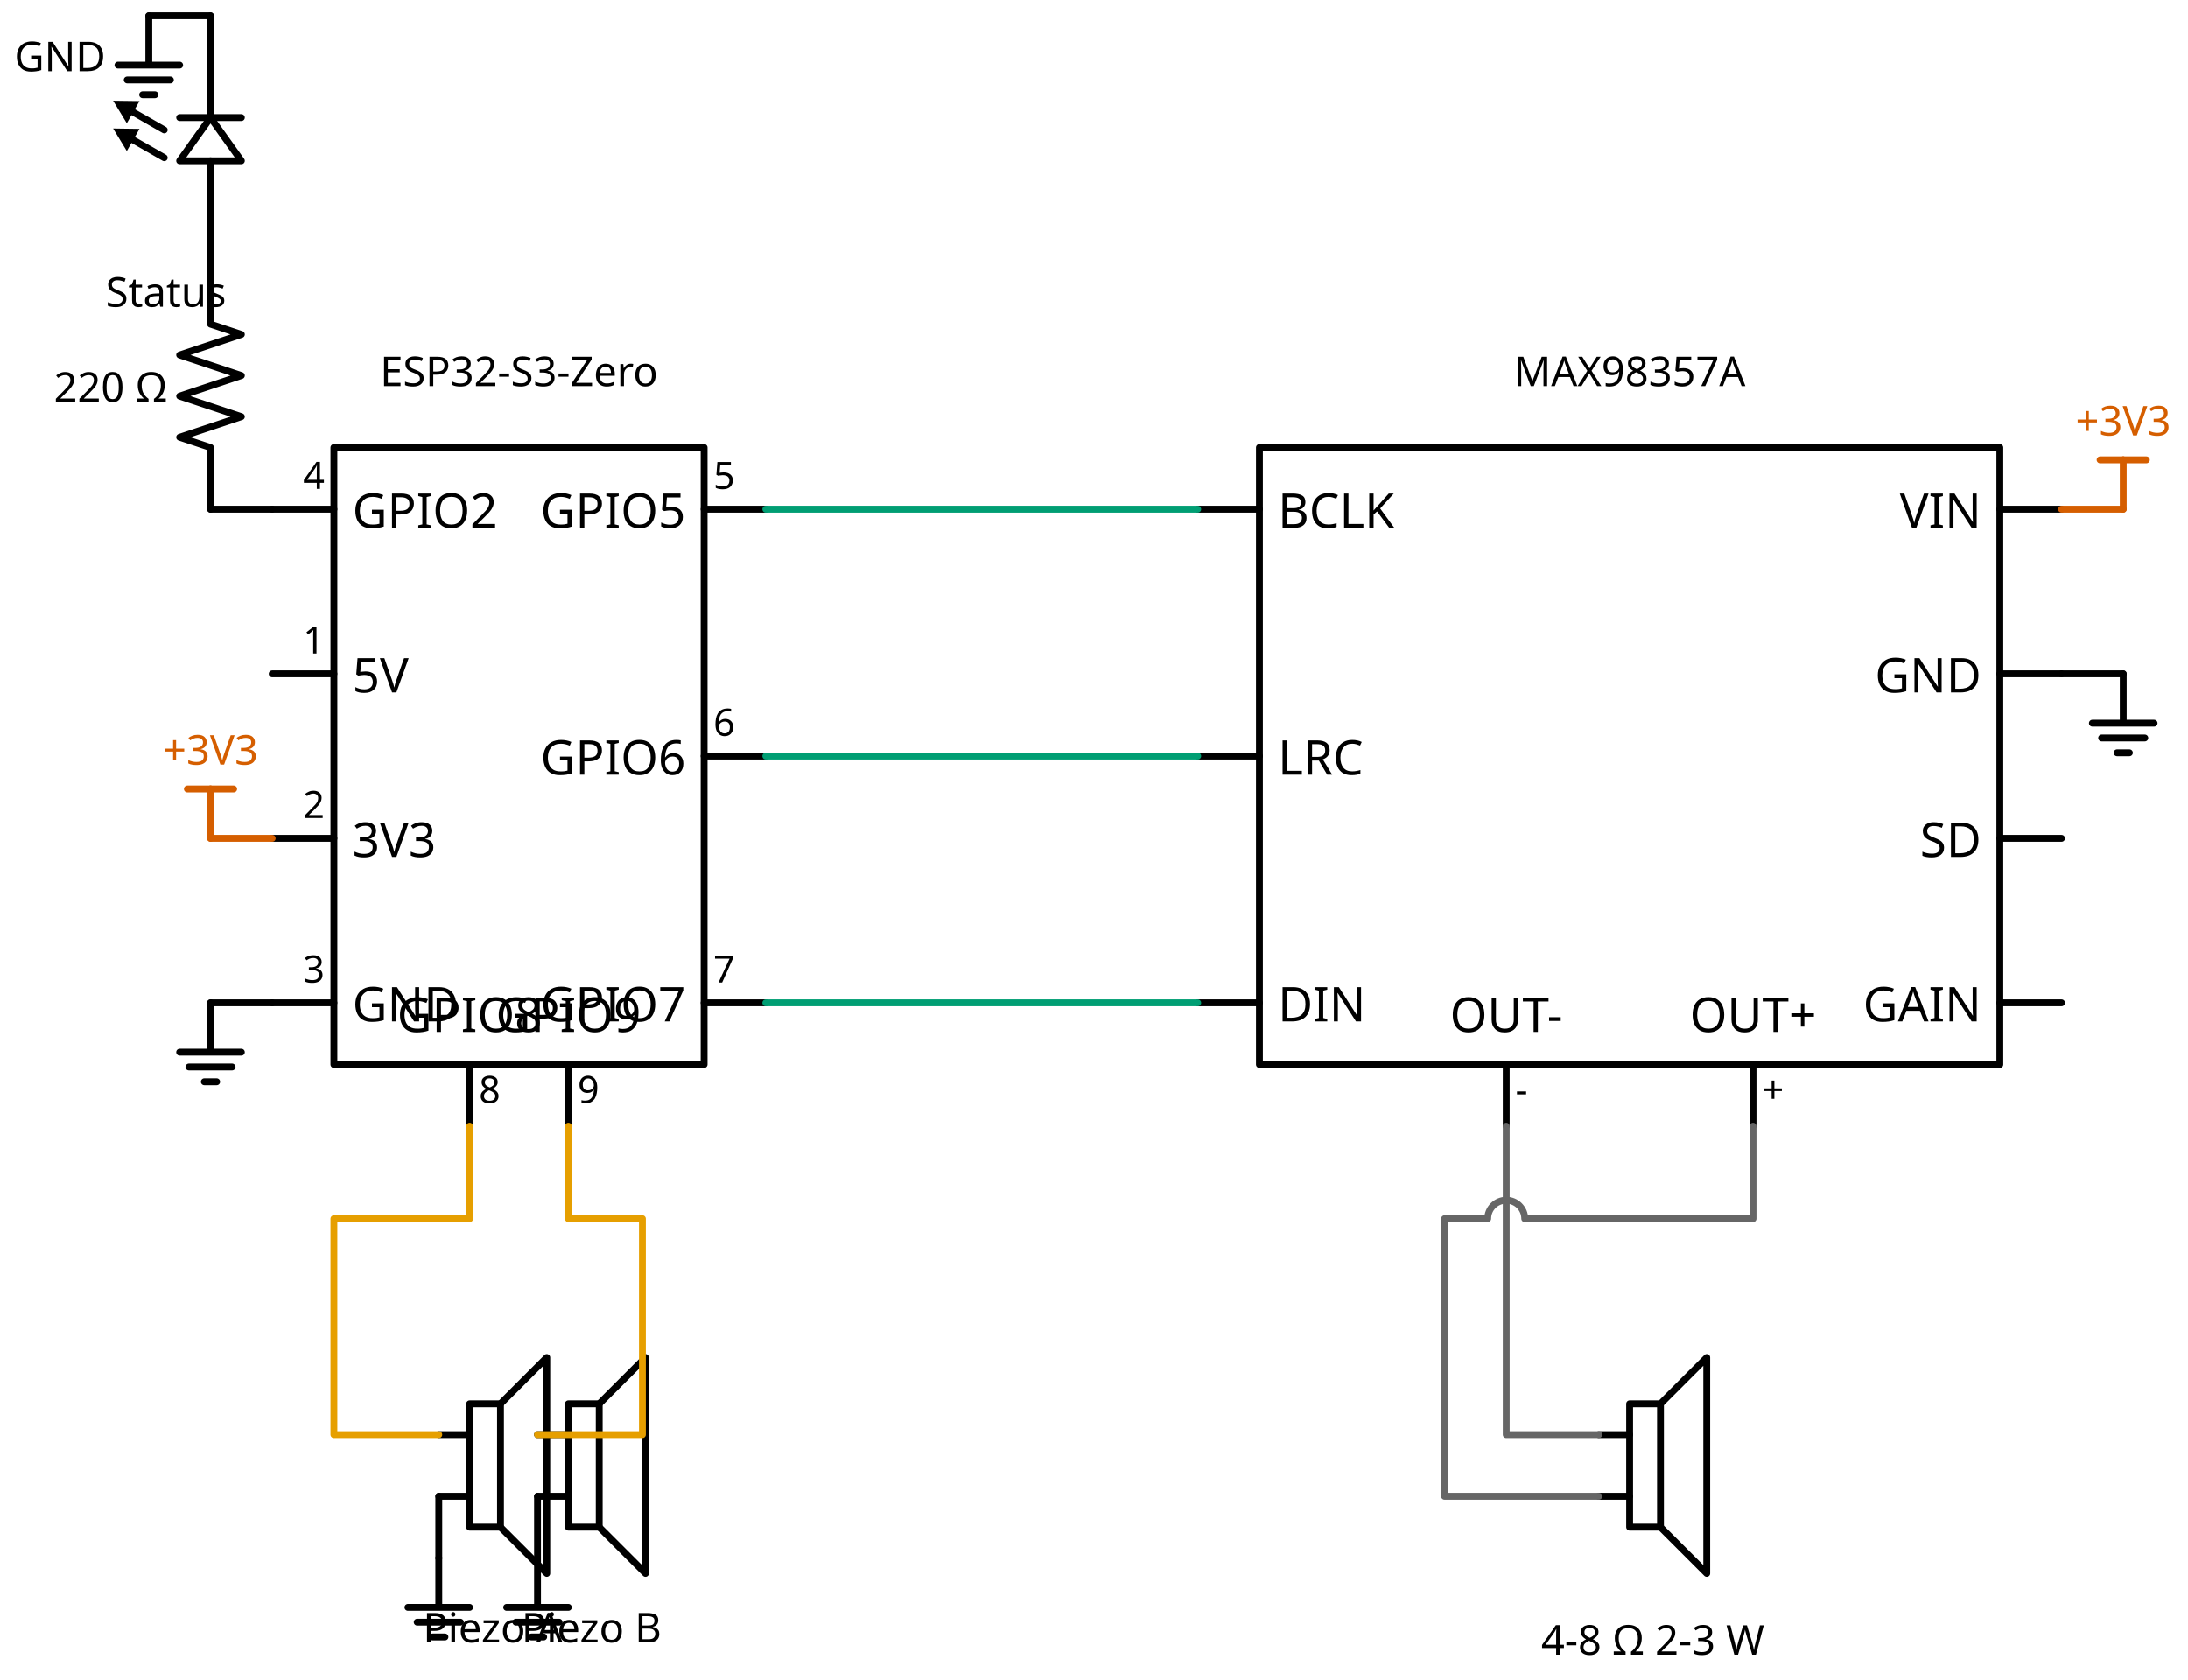
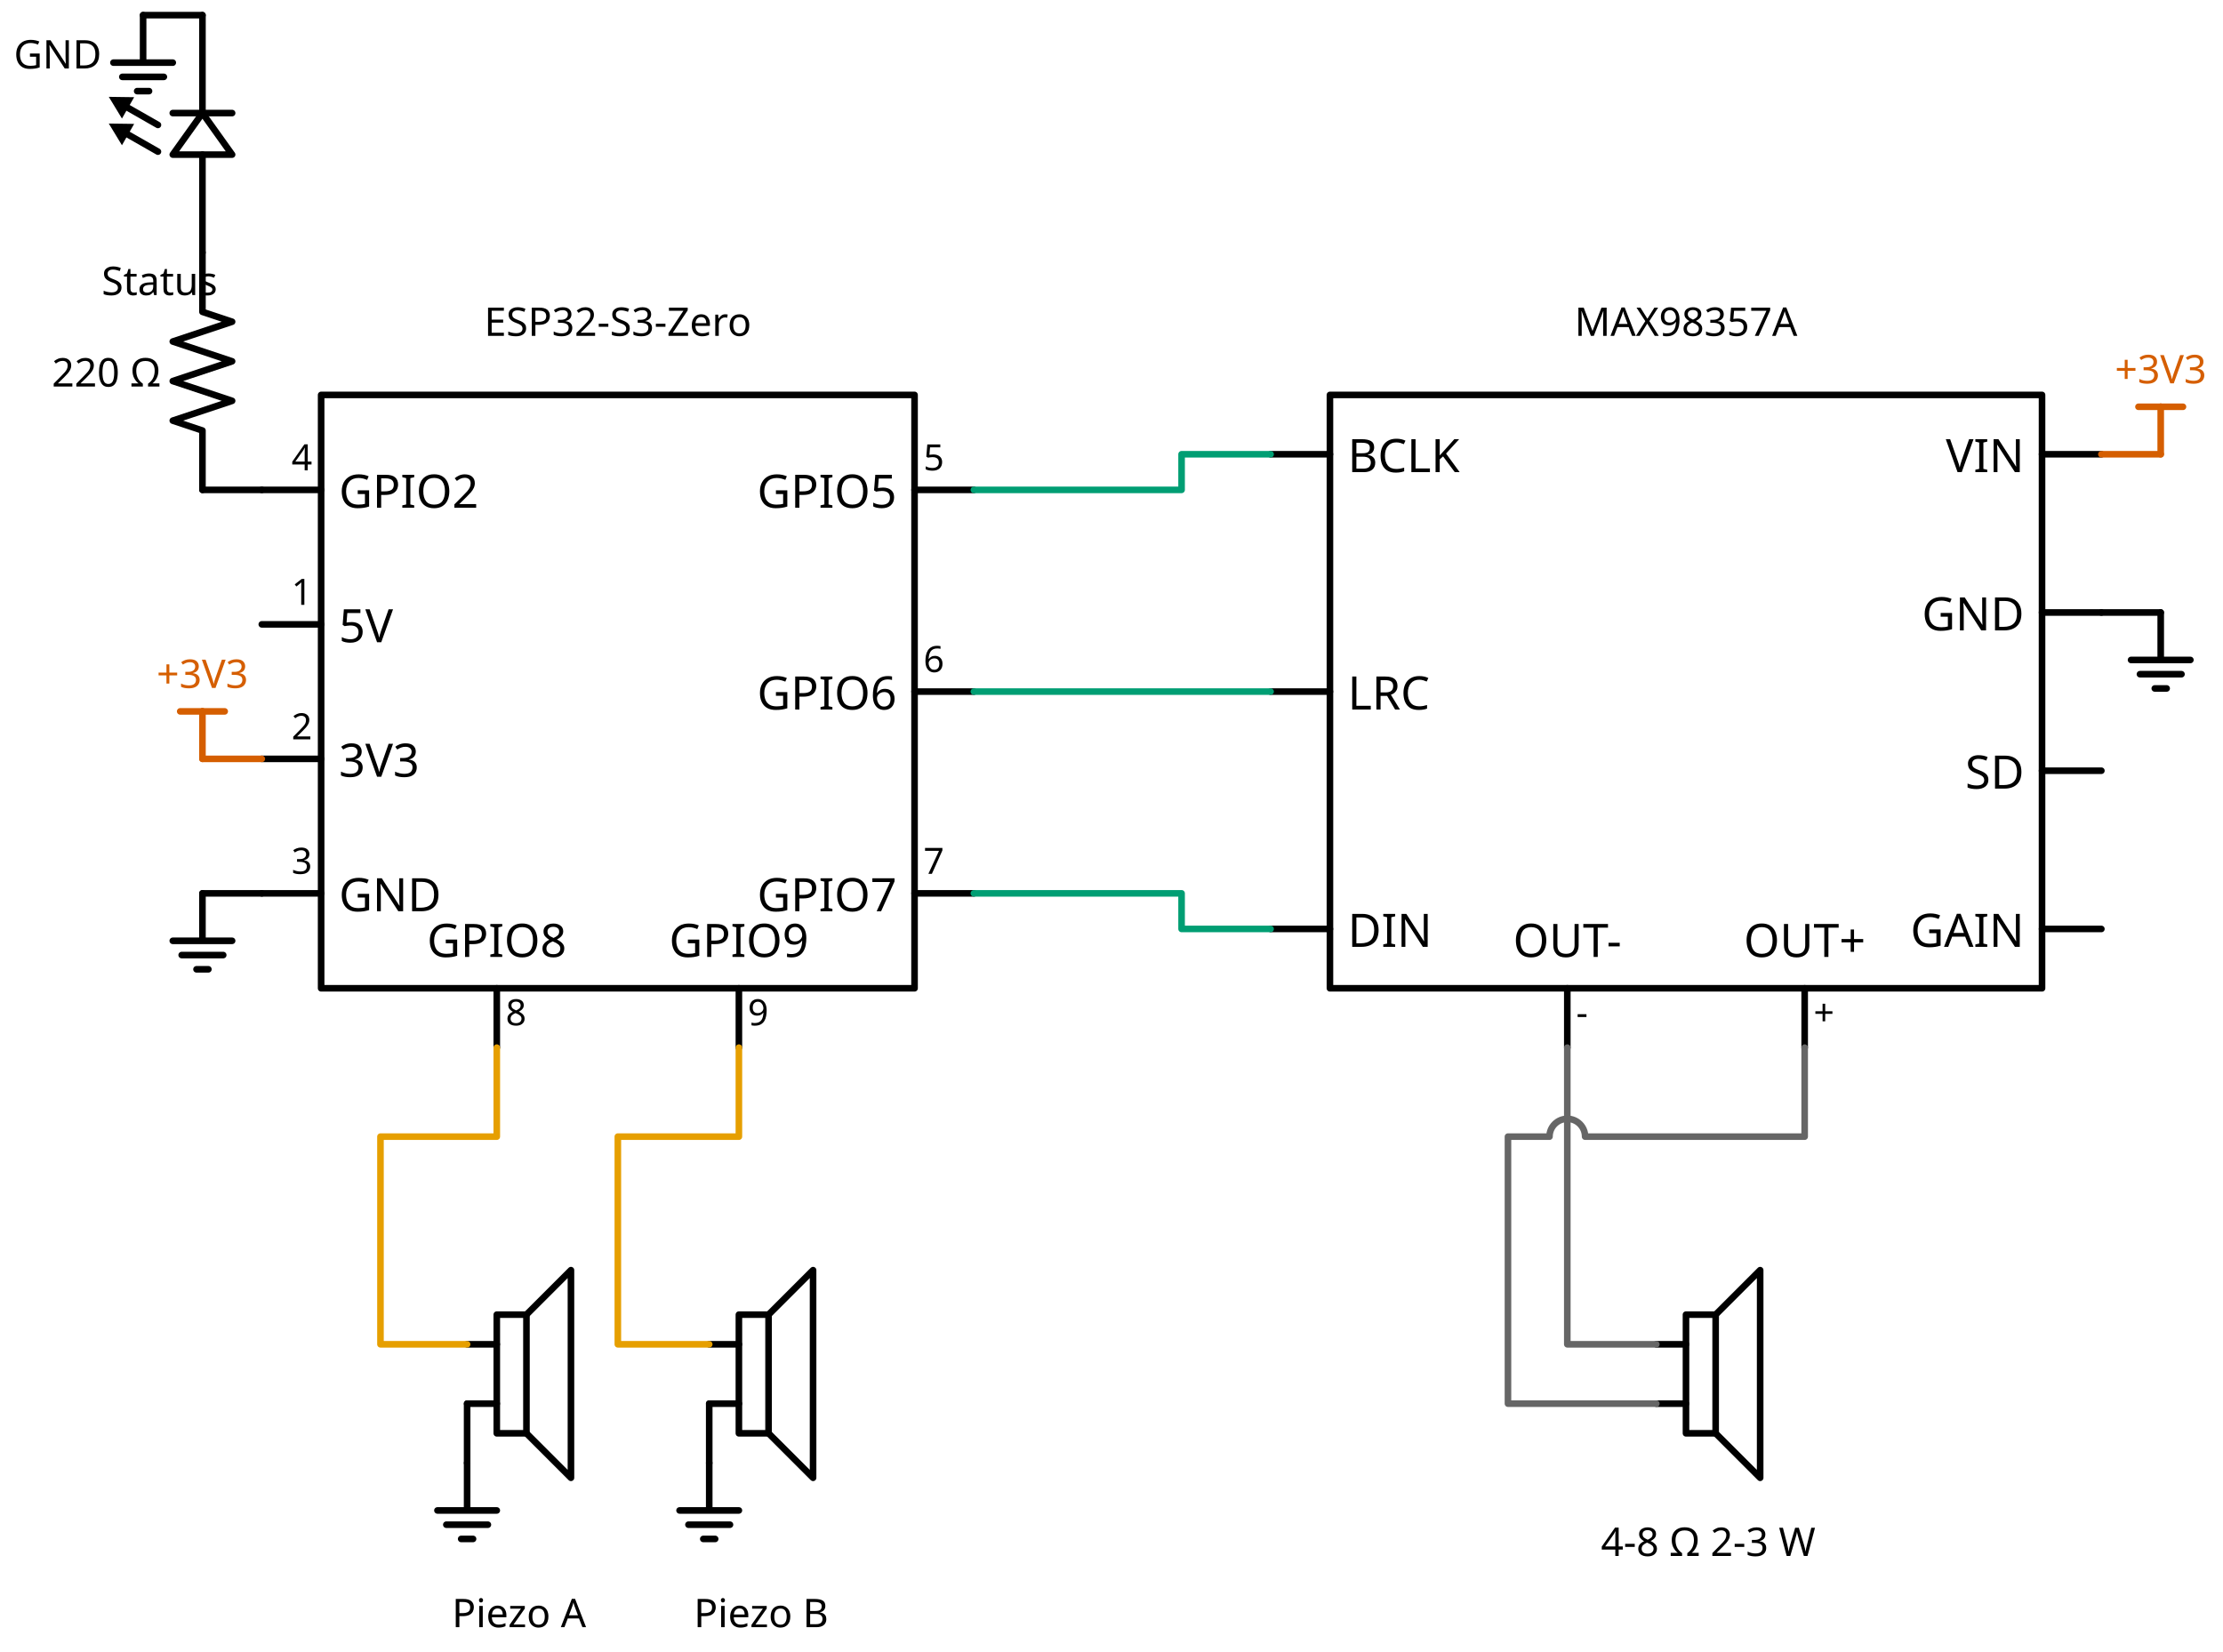
- <svg xmlns="http://www.w3.org/2000/svg" xml:lang="en" height="490.1pt" width="638.3pt" viewBox="-97.408 -310.6 638.3 490.1">
-   <polygon points="378,99 378,135 387,135 387,99 " style="stroke:black;fill:none;stroke-width:2.0;stroke-dasharray:-;stroke-linecap:round;stroke-linejoin:round;" />
-   <polyline points="387,99 400.5,85.5 400.5,148.5 387,135 " style="stroke:black;fill:none;stroke-width:2.0;stroke-dasharray:-;stroke-linecap:round;stroke-linejoin:round;" />
-   <polygon points="39.6,99 39.6,135 48.6,135 48.6,99 " style="stroke:black;fill:none;stroke-width:2.0;stroke-dasharray:-;stroke-linecap:round;stroke-linejoin:round;" />
-   <polyline points="48.6,99 62.1,85.5 62.1,148.5 48.6,135 " style="stroke:black;fill:none;stroke-width:2.0;stroke-dasharray:-;stroke-linecap:round;stroke-linejoin:round;" />
-   <polygon points="68.4,99 68.4,135 77.4,135 77.4,99 " style="stroke:black;fill:none;stroke-width:2.0;stroke-dasharray:-;stroke-linecap:round;stroke-linejoin:round;" />
-   <polyline points="77.4,99 90.9,85.5 90.9,148.5 77.4,135 " style="stroke:black;fill:none;stroke-width:2.0;stroke-dasharray:-;stroke-linecap:round;stroke-linejoin:round;" />
-   <polygon points="-45,-263.7 -36,-276.3 -27,-263.7 " style="stroke:black;fill:none;stroke-width:2.0;stroke-dasharray:-;stroke-linecap:round;stroke-linejoin:round;" />
-   <path d="M 0.0,-0.0 L 108,-0 L 108,-180 L 0,-180 L 0,-0" style="stroke:black;fill:none;stroke-width:2.0;stroke-dasharray:-;stroke-linecap:round;stroke-linejoin:round;" />
-   <path d="M 0.0,-18.0 L -18,-18" style="stroke:black;fill:none;stroke-width:2.0;stroke-dasharray:-;stroke-linecap:round;stroke-linejoin:round;" />
-   <path d="M 0.0,-66.0 L -18,-66" style="stroke:black;fill:none;stroke-width:2.0;stroke-dasharray:-;stroke-linecap:round;stroke-linejoin:round;" />
-   <path d="M 0.0,-114.0 L -18,-114" style="stroke:black;fill:none;stroke-width:2.0;stroke-dasharray:-;stroke-linecap:round;stroke-linejoin:round;" />
-   <path d="M 0.0,-162.0 L -18,-162" style="stroke:black;fill:none;stroke-width:2.0;stroke-dasharray:-;stroke-linecap:round;stroke-linejoin:round;" />
-   <path d="M 108.0,-18.0 L 126,-18" style="stroke:black;fill:none;stroke-width:2.0;stroke-dasharray:-;stroke-linecap:round;stroke-linejoin:round;" />
-   <path d="M 108.0,-90.0 L 126,-90" style="stroke:black;fill:none;stroke-width:2.0;stroke-dasharray:-;stroke-linecap:round;stroke-linejoin:round;" />
-   <path d="M 108.0,-162.0 L 126,-162" style="stroke:black;fill:none;stroke-width:2.0;stroke-dasharray:-;stroke-linecap:round;stroke-linejoin:round;" />
-   <path d="M 39.6,-0.0 L 39.6,18" style="stroke:black;fill:none;stroke-width:2.0;stroke-dasharray:-;stroke-linecap:round;stroke-linejoin:round;" />
-   <path d="M 68.4,-0.0 L 68.4,18" style="stroke:black;fill:none;stroke-width:2.0;stroke-dasharray:-;stroke-linecap:round;stroke-linejoin:round;" />
-   <path d="M 270.0,-0.0 L 486,-0 L 486,-180 L 270,-180 L 270,-0" style="stroke:black;fill:none;stroke-width:2.0;stroke-dasharray:-;stroke-linecap:round;stroke-linejoin:round;" />
-   <path d="M 270.0,-18.0 L 252,-18" style="stroke:black;fill:none;stroke-width:2.0;stroke-dasharray:-;stroke-linecap:round;stroke-linejoin:round;" />
-   <path d="M 270.0,-90.0 L 252,-90" style="stroke:black;fill:none;stroke-width:2.0;stroke-dasharray:-;stroke-linecap:round;stroke-linejoin:round;" />
-   <path d="M 270.0,-162.0 L 252,-162" style="stroke:black;fill:none;stroke-width:2.0;stroke-dasharray:-;stroke-linecap:round;stroke-linejoin:round;" />
-   <path d="M 486.0,-18.0 L 504,-18" style="stroke:black;fill:none;stroke-width:2.0;stroke-dasharray:-;stroke-linecap:round;stroke-linejoin:round;" />
-   <path d="M 486.0,-66.0 L 504,-66" style="stroke:black;fill:none;stroke-width:2.0;stroke-dasharray:-;stroke-linecap:round;stroke-linejoin:round;" />
-   <path d="M 486.0,-114.0 L 504,-114" style="stroke:black;fill:none;stroke-width:2.0;stroke-dasharray:-;stroke-linecap:round;stroke-linejoin:round;" />
-   <path d="M 486.0,-162.0 L 504,-162" style="stroke:black;fill:none;stroke-width:2.0;stroke-dasharray:-;stroke-linecap:round;stroke-linejoin:round;" />
-   <path d="M 342.0,-0.0 L 342,18" style="stroke:black;fill:none;stroke-width:2.0;stroke-dasharray:-;stroke-linecap:round;stroke-linejoin:round;" />
-   <path d="M 414.0,-0.0 L 414,18" style="stroke:black;fill:none;stroke-width:2.0;stroke-dasharray:-;stroke-linecap:round;stroke-linejoin:round;" />
-   <path d="M 369.0,108.0 L 378,108" style="stroke:black;fill:none;stroke-width:2.0;stroke-dasharray:-;stroke-linecap:round;stroke-linejoin:round;" />
-   <path d="M 369.0,126.0 L 378,126" style="stroke:black;fill:none;stroke-width:2.0;stroke-dasharray:-;stroke-linecap:round;stroke-linejoin:round;" />
-   <path d="M 30.6,108.0 L 39.6,108" style="stroke:black;fill:none;stroke-width:2.0;stroke-dasharray:-;stroke-linecap:round;stroke-linejoin:round;" />
-   <path d="M 30.6,126.0 L 39.6,126" style="stroke:black;fill:none;stroke-width:2.0;stroke-dasharray:-;stroke-linecap:round;stroke-linejoin:round;" />
-   <path d="M 59.4,108.0 L 68.4,108" style="stroke:black;fill:none;stroke-width:2.0;stroke-dasharray:-;stroke-linecap:round;stroke-linejoin:round;" />
-   <path d="M 59.4,126.0 L 68.4,126" style="stroke:black;fill:none;stroke-width:2.0;stroke-dasharray:-;stroke-linecap:round;stroke-linejoin:round;" />
-   <path d="M -18.0,-66.0 L -27,-66 L -36,-66" style="stroke:#D55E00;fill:none;stroke-width:2.0;stroke-dasharray:-;stroke-linecap:round;stroke-linejoin:round;" />
-   <path d="M -36.0,-66.0 L -36,-80.4" style="stroke:#D55E00;fill:none;stroke-width:2.0;stroke-dasharray:-;stroke-linecap:round;stroke-linejoin:round;" />
-   <path d="M -36.0,-80.4 L -42.75,-80.4" style="stroke:#D55E00;fill:none;stroke-width:2.0;stroke-dasharray:-;stroke-linecap:round;stroke-linejoin:round;" />
-   <path d="M -36.0,-80.4 L -29.25,-80.4" style="stroke:#D55E00;fill:none;stroke-width:2.0;stroke-dasharray:-;stroke-linecap:round;stroke-linejoin:round;" />
-   <path d="M -18.0,-18.0 L -27,-18 L -36,-18" style="stroke:#000000;fill:none;stroke-width:2.0;stroke-dasharray:-;stroke-linecap:round;stroke-linejoin:round;" />
-   <path d="M -36.0,-18 L -36,-3.6 L -45,-3.6 L -27,-3.6 M -42.3,0.72 L -29.7,0.72 M -37.8,5.04 L -34.2,5.04" style="stroke:#000000;fill:none;stroke-width:2.0;stroke-dasharray:-;stroke-linecap:round;stroke-linejoin:round;" />
-   <path d="M 504.0,-162.0 L 513,-162 L 522,-162" style="stroke:#D55E00;fill:none;stroke-width:2.0;stroke-dasharray:-;stroke-linecap:round;stroke-linejoin:round;" />
-   <path d="M 522.0,-162.0 L 522,-176.4" style="stroke:#D55E00;fill:none;stroke-width:2.0;stroke-dasharray:-;stroke-linecap:round;stroke-linejoin:round;" />
-   <path d="M 522.0,-176.4 L 515.25,-176.4" style="stroke:#D55E00;fill:none;stroke-width:2.0;stroke-dasharray:-;stroke-linecap:round;stroke-linejoin:round;" />
-   <path d="M 522.0,-176.4 L 528.75,-176.4" style="stroke:#D55E00;fill:none;stroke-width:2.0;stroke-dasharray:-;stroke-linecap:round;stroke-linejoin:round;" />
-   <path d="M 504.0,-114.0 L 513,-114 L 522,-114" style="stroke:#000000;fill:none;stroke-width:2.0;stroke-dasharray:-;stroke-linecap:round;stroke-linejoin:round;" />
-   <path d="M 522.0,-114.0 L 522,-99.6 L 513,-99.6 L 531,-99.6 M 515.7,-95.28 L 528.3,-95.28 M 520.2,-90.96 L 523.8,-90.96" style="stroke:#000000;fill:none;stroke-width:2.0;stroke-dasharray:-;stroke-linecap:round;stroke-linejoin:round;" />
-   <path d="M -18.0,-162.0 L -27,-162 L -36,-162" style="stroke:black;fill:none;stroke-width:2.0;stroke-dasharray:-;stroke-linecap:round;stroke-linejoin:round;" />
-   <path d="M -36.0,-162.0 L -36,-180 L -45,-183 L -27,-189 L -45,-195 L -27,-201 L -45,-207 L -27,-213 L -36,-216 L -36,-234" style="stroke:black;fill:none;stroke-width:2.0;stroke-dasharray:-;stroke-linecap:round;stroke-linejoin:round;" />
-   <path d="M -36,-234.0 L -36,-263.7 M -45,-276.3 L -27,-276.3 M -36,-276.3 L -36,-306" style="stroke:black;fill:none;stroke-width:2.0;stroke-dasharray:-;stroke-linecap:round;stroke-linejoin:round;" />
-   <path d="M -49.5,-272.7 L -58.999,-278.128" style="stroke:black;fill:none;stroke-width:2.0;stroke-dasharray:-;stroke-linecap:round;stroke-linejoin:round;" />
-   <path d="M -63.514 -280.708 L -57.57 -280.628 L -60.428 -275.627 Z" style="stroke:black;fill:black;stroke-linecap:butt;stroke-linejoin:miter;" />
-   <path d="M -49.5,-264.6 L -58.999,-270.028" style="stroke:black;fill:none;stroke-width:2.0;stroke-dasharray:-;stroke-linecap:round;stroke-linejoin:round;" />
-   <path d="M -63.514 -272.608 L -57.57 -272.528 L -60.428 -267.527 Z" style="stroke:black;fill:black;stroke-linecap:butt;stroke-linejoin:miter;" />
-   <path d="M -36,-306.0 L -45,-306 L -54,-306" style="stroke:#000000;fill:none;stroke-width:2.0;stroke-dasharray:-;stroke-linecap:round;stroke-linejoin:round;" />
-   <path d="M -54,-306.0 L -54,-291.6 L -63,-291.6 L -45,-291.6 M -60.3,-287.28 L -47.7,-287.28 M -55.8,-282.96 L -52.2,-282.96" style="stroke:#000000;fill:none;stroke-width:2.0;stroke-dasharray:-;stroke-linecap:round;stroke-linejoin:round;" />
-   <path d="M 30.6,126.0 L 30.6,135 L 30.6,144" style="stroke:#000000;fill:none;stroke-width:2.0;stroke-dasharray:-;stroke-linecap:round;stroke-linejoin:round;" />
-   <path d="M 30.6,144.0 L 30.6,158.4 L 21.6,158.4 L 39.6,158.4 M 24.3,162.72 L 36.9,162.72 M 28.8,167.04 L 32.4,167.04" style="stroke:#000000;fill:none;stroke-width:2.0;stroke-dasharray:-;stroke-linecap:round;stroke-linejoin:round;" />
-   <path d="M 59.4,126.0 L 59.4,135 L 59.4,144" style="stroke:#000000;fill:none;stroke-width:2.0;stroke-dasharray:-;stroke-linecap:round;stroke-linejoin:round;" />
-   <path d="M 59.4,144.0 L 59.4,158.4 L 50.4,158.4 L 68.4,158.4 M 53.1,162.72 L 65.7,162.72 M 57.6,167.04 L 61.2,167.04" style="stroke:#000000;fill:none;stroke-width:2.0;stroke-dasharray:-;stroke-linecap:round;stroke-linejoin:round;" />
-   <path d="M 126 -162 L 252 -162" style="stroke:#009E73;fill:none;stroke-width:2.0;stroke-dasharray:-;stroke-linecap:round;stroke-linejoin:round;" />
-   <path d="M 126 -90 L 252 -90" style="stroke:#009E73;fill:none;stroke-width:2.0;stroke-dasharray:-;stroke-linecap:round;stroke-linejoin:round;" />
-   <path d="M 126 -18 L 252 -18" style="stroke:#009E73;fill:none;stroke-width:2.0;stroke-dasharray:-;stroke-linecap:round;stroke-linejoin:round;" />
-   <path d="M 342 18 L 342 108 L 369 108" style="stroke:#666666;fill:none;stroke-width:2.0;stroke-dasharray:-;stroke-linecap:round;stroke-linejoin:round;" />
-   <path d="M 414 18 L 414 45 L 347.4 45 C 347.4 42.018 344.982 39.6 342 39.6 C 339.018 39.6 336.6 42.018 336.6 45 L 324 45 L 324 126 L 369 126" style="stroke:#666666;fill:none;stroke-width:2.0;stroke-dasharray:-;stroke-linecap:round;stroke-linejoin:round;" />
-   <path d="M 39.6 18 L 39.6 45 L 0 45 L 0 108 L 30.6 108" style="stroke:#E69F00;fill:none;stroke-width:2.0;stroke-dasharray:-;stroke-linecap:round;stroke-linejoin:round;" />
-   <path d="M 68.4 18 L 68.4 45 L 90 45 L 90 108 L 59.4 108" style="stroke:#E69F00;fill:none;stroke-width:2.0;stroke-dasharray:-;stroke-linecap:round;stroke-linejoin:round;" />
-   <text x="-2.7" y="-31.7" dominant-baseline="ideographic" fill="black" font-size="11" font-family="sans" text-anchor="end">
+ <svg xmlns="http://www.w3.org/2000/svg" xml:lang="en" height="500.9pt" width="674.3pt" viewBox="-97.408 -299.8 674.3 500.9">
+   <polygon points="414,99 414,135 423,135 423,99 " style="stroke:black;fill:none;stroke-width:2.0;stroke-dasharray:-;stroke-linecap:round;stroke-linejoin:round;" />
+   <polyline points="423,99 436.5,85.5 436.5,148.5 423,135 " style="stroke:black;fill:none;stroke-width:2.0;stroke-dasharray:-;stroke-linecap:round;stroke-linejoin:round;" />
+   <polygon points="53.28,99 53.28,135 62.28,135 62.28,99 " style="stroke:black;fill:none;stroke-width:2.0;stroke-dasharray:-;stroke-linecap:round;stroke-linejoin:round;" />
+   <polyline points="62.28,99 75.78,85.5 75.78,148.5 62.28,135 " style="stroke:black;fill:none;stroke-width:2.0;stroke-dasharray:-;stroke-linecap:round;stroke-linejoin:round;" />
+   <polygon points="126.72,99 126.72,135 135.72,135 135.72,99 " style="stroke:black;fill:none;stroke-width:2.0;stroke-dasharray:-;stroke-linecap:round;stroke-linejoin:round;" />
+   <polyline points="135.72,99 149.22,85.5 149.22,148.5 135.72,135 " style="stroke:black;fill:none;stroke-width:2.0;stroke-dasharray:-;stroke-linecap:round;stroke-linejoin:round;" />
+   <polygon points="-45,-252.9 -36,-265.5 -27,-252.9 " style="stroke:black;fill:none;stroke-width:2.0;stroke-dasharray:-;stroke-linecap:round;stroke-linejoin:round;" />
+   <path d="M 0.0,-0.0 L 180,-0 L 180,-180 L 0,-180 L 0,-0" style="stroke:black;fill:none;stroke-width:2.0;stroke-dasharray:-;stroke-linecap:round;stroke-linejoin:round;" />
+   <path d="M 0.0,-28.8 L -18,-28.8" style="stroke:black;fill:none;stroke-width:2.0;stroke-dasharray:-;stroke-linecap:round;stroke-linejoin:round;" />
+   <path d="M 0.0,-69.6 L -18,-69.6" style="stroke:black;fill:none;stroke-width:2.0;stroke-dasharray:-;stroke-linecap:round;stroke-linejoin:round;" />
+   <path d="M 0.0,-110.4 L -18,-110.4" style="stroke:black;fill:none;stroke-width:2.0;stroke-dasharray:-;stroke-linecap:round;stroke-linejoin:round;" />
+   <path d="M 0.0,-151.2 L -18,-151.2" style="stroke:black;fill:none;stroke-width:2.0;stroke-dasharray:-;stroke-linecap:round;stroke-linejoin:round;" />
+   <path d="M 180.0,-28.8 L 198,-28.8" style="stroke:black;fill:none;stroke-width:2.0;stroke-dasharray:-;stroke-linecap:round;stroke-linejoin:round;" />
+   <path d="M 180.0,-90.0 L 198,-90" style="stroke:black;fill:none;stroke-width:2.0;stroke-dasharray:-;stroke-linecap:round;stroke-linejoin:round;" />
+   <path d="M 180.0,-151.2 L 198,-151.2" style="stroke:black;fill:none;stroke-width:2.0;stroke-dasharray:-;stroke-linecap:round;stroke-linejoin:round;" />
+   <path d="M 53.28,-0.0 L 53.28,18" style="stroke:black;fill:none;stroke-width:2.0;stroke-dasharray:-;stroke-linecap:round;stroke-linejoin:round;" />
+   <path d="M 126.72,-0.0 L 126.72,18" style="stroke:black;fill:none;stroke-width:2.0;stroke-dasharray:-;stroke-linecap:round;stroke-linejoin:round;" />
+   <path d="M 306.0,-0.0 L 522,-0 L 522,-180 L 306,-180 L 306,-0" style="stroke:black;fill:none;stroke-width:2.0;stroke-dasharray:-;stroke-linecap:round;stroke-linejoin:round;" />
+   <path d="M 306.0,-18.0 L 288,-18" style="stroke:black;fill:none;stroke-width:2.0;stroke-dasharray:-;stroke-linecap:round;stroke-linejoin:round;" />
+   <path d="M 306.0,-90.0 L 288,-90" style="stroke:black;fill:none;stroke-width:2.0;stroke-dasharray:-;stroke-linecap:round;stroke-linejoin:round;" />
+   <path d="M 306.0,-162.0 L 288,-162" style="stroke:black;fill:none;stroke-width:2.0;stroke-dasharray:-;stroke-linecap:round;stroke-linejoin:round;" />
+   <path d="M 522.0,-18.0 L 540,-18" style="stroke:black;fill:none;stroke-width:2.0;stroke-dasharray:-;stroke-linecap:round;stroke-linejoin:round;" />
+   <path d="M 522.0,-66.0 L 540,-66" style="stroke:black;fill:none;stroke-width:2.0;stroke-dasharray:-;stroke-linecap:round;stroke-linejoin:round;" />
+   <path d="M 522.0,-114.0 L 540,-114" style="stroke:black;fill:none;stroke-width:2.0;stroke-dasharray:-;stroke-linecap:round;stroke-linejoin:round;" />
+   <path d="M 522.0,-162.0 L 540,-162" style="stroke:black;fill:none;stroke-width:2.0;stroke-dasharray:-;stroke-linecap:round;stroke-linejoin:round;" />
+   <path d="M 378.0,-0.0 L 378,18" style="stroke:black;fill:none;stroke-width:2.0;stroke-dasharray:-;stroke-linecap:round;stroke-linejoin:round;" />
+   <path d="M 450.0,-0.0 L 450,18" style="stroke:black;fill:none;stroke-width:2.0;stroke-dasharray:-;stroke-linecap:round;stroke-linejoin:round;" />
+   <path d="M 405.0,108.0 L 414,108" style="stroke:black;fill:none;stroke-width:2.0;stroke-dasharray:-;stroke-linecap:round;stroke-linejoin:round;" />
+   <path d="M 405.0,126.0 L 414,126" style="stroke:black;fill:none;stroke-width:2.0;stroke-dasharray:-;stroke-linecap:round;stroke-linejoin:round;" />
+   <path d="M 44.28,108.0 L 53.28,108" style="stroke:black;fill:none;stroke-width:2.0;stroke-dasharray:-;stroke-linecap:round;stroke-linejoin:round;" />
+   <path d="M 44.28,126.0 L 53.28,126" style="stroke:black;fill:none;stroke-width:2.0;stroke-dasharray:-;stroke-linecap:round;stroke-linejoin:round;" />
+   <path d="M 117.72,108.0 L 126.72,108" style="stroke:black;fill:none;stroke-width:2.0;stroke-dasharray:-;stroke-linecap:round;stroke-linejoin:round;" />
+   <path d="M 117.72,126.0 L 126.72,126" style="stroke:black;fill:none;stroke-width:2.0;stroke-dasharray:-;stroke-linecap:round;stroke-linejoin:round;" />
+   <path d="M -18.0,-69.6 L -27,-69.6 L -36,-69.6" style="stroke:#D55E00;fill:none;stroke-width:2.0;stroke-dasharray:-;stroke-linecap:round;stroke-linejoin:round;" />
+   <path d="M -36.0,-69.6 L -36,-84" style="stroke:#D55E00;fill:none;stroke-width:2.0;stroke-dasharray:-;stroke-linecap:round;stroke-linejoin:round;" />
+   <path d="M -36.0,-84.0 L -42.75,-84" style="stroke:#D55E00;fill:none;stroke-width:2.0;stroke-dasharray:-;stroke-linecap:round;stroke-linejoin:round;" />
+   <path d="M -36.0,-84.0 L -29.25,-84" style="stroke:#D55E00;fill:none;stroke-width:2.0;stroke-dasharray:-;stroke-linecap:round;stroke-linejoin:round;" />
+   <path d="M -18.0,-28.8 L -27,-28.8 L -36,-28.8" style="stroke:#000000;fill:none;stroke-width:2.0;stroke-dasharray:-;stroke-linecap:round;stroke-linejoin:round;" />
+   <path d="M -36.0,-28.8 L -36,-14.4 L -45,-14.4 L -27,-14.4 M -42.3,-10.08 L -29.7,-10.08 M -37.8,-5.76 L -34.2,-5.76" style="stroke:#000000;fill:none;stroke-width:2.0;stroke-dasharray:-;stroke-linecap:round;stroke-linejoin:round;" />
+   <path d="M 540.0,-162.0 L 549,-162 L 558,-162" style="stroke:#D55E00;fill:none;stroke-width:2.0;stroke-dasharray:-;stroke-linecap:round;stroke-linejoin:round;" />
+   <path d="M 558.0,-162.0 L 558,-176.4" style="stroke:#D55E00;fill:none;stroke-width:2.0;stroke-dasharray:-;stroke-linecap:round;stroke-linejoin:round;" />
+   <path d="M 558.0,-176.4 L 551.25,-176.4" style="stroke:#D55E00;fill:none;stroke-width:2.0;stroke-dasharray:-;stroke-linecap:round;stroke-linejoin:round;" />
+   <path d="M 558.0,-176.4 L 564.75,-176.4" style="stroke:#D55E00;fill:none;stroke-width:2.0;stroke-dasharray:-;stroke-linecap:round;stroke-linejoin:round;" />
+   <path d="M 540.0,-114.0 L 549,-114 L 558,-114" style="stroke:#000000;fill:none;stroke-width:2.0;stroke-dasharray:-;stroke-linecap:round;stroke-linejoin:round;" />
+   <path d="M 558.0,-114.0 L 558,-99.6 L 549,-99.6 L 567,-99.6 M 551.7,-95.28 L 564.3,-95.28 M 556.2,-90.96 L 559.8,-90.96" style="stroke:#000000;fill:none;stroke-width:2.0;stroke-dasharray:-;stroke-linecap:round;stroke-linejoin:round;" />
+   <path d="M -18.0,-151.2 L -27,-151.2 L -36,-151.2" style="stroke:black;fill:none;stroke-width:2.0;stroke-dasharray:-;stroke-linecap:round;stroke-linejoin:round;" />
+   <path d="M -36.0,-151.2 L -36,-169.2 L -45,-172.2 L -27,-178.2 L -45,-184.2 L -27,-190.2 L -45,-196.2 L -27,-202.2 L -36,-205.2 L -36,-223.2" style="stroke:black;fill:none;stroke-width:2.0;stroke-dasharray:-;stroke-linecap:round;stroke-linejoin:round;" />
+   <path d="M -36,-223.2 L -36,-252.9 M -45,-265.5 L -27,-265.5 M -36,-265.5 L -36,-295.2" style="stroke:black;fill:none;stroke-width:2.0;stroke-dasharray:-;stroke-linecap:round;stroke-linejoin:round;" />
+   <path d="M -49.5,-261.9 L -58.999,-267.328" style="stroke:black;fill:none;stroke-width:2.0;stroke-dasharray:-;stroke-linecap:round;stroke-linejoin:round;" />
+   <path d="M -63.514 -269.908 L -57.57 -269.828 L -60.428 -264.827 Z" style="stroke:black;fill:black;stroke-linecap:butt;stroke-linejoin:miter;" />
+   <path d="M -49.5,-253.8 L -58.999,-259.228" style="stroke:black;fill:none;stroke-width:2.0;stroke-dasharray:-;stroke-linecap:round;stroke-linejoin:round;" />
+   <path d="M -63.514 -261.808 L -57.57 -261.728 L -60.428 -256.727 Z" style="stroke:black;fill:black;stroke-linecap:butt;stroke-linejoin:miter;" />
+   <path d="M -36,-295.2 L -45,-295.2 L -54,-295.2" style="stroke:#000000;fill:none;stroke-width:2.0;stroke-dasharray:-;stroke-linecap:round;stroke-linejoin:round;" />
+   <path d="M -54,-295.2 L -54,-280.8 L -63,-280.8 L -45,-280.8 M -60.3,-276.48 L -47.7,-276.48 M -55.8,-272.16 L -52.2,-272.16" style="stroke:#000000;fill:none;stroke-width:2.0;stroke-dasharray:-;stroke-linecap:round;stroke-linejoin:round;" />
+   <path d="M 44.28,126.0 L 44.28,135 L 44.28,144" style="stroke:#000000;fill:none;stroke-width:2.0;stroke-dasharray:-;stroke-linecap:round;stroke-linejoin:round;" />
+   <path d="M 44.28,144.0 L 44.28,158.4 L 35.28,158.4 L 53.28,158.4 M 37.98,162.72 L 50.58,162.72 M 42.48,167.04 L 46.08,167.04" style="stroke:#000000;fill:none;stroke-width:2.0;stroke-dasharray:-;stroke-linecap:round;stroke-linejoin:round;" />
+   <path d="M 117.72,126.0 L 117.72,135 L 117.72,144" style="stroke:#000000;fill:none;stroke-width:2.0;stroke-dasharray:-;stroke-linecap:round;stroke-linejoin:round;" />
+   <path d="M 117.72,144.0 L 117.72,158.4 L 108.72,158.4 L 126.72,158.4 M 111.42,162.72 L 124.02,162.72 M 115.92,167.04 L 119.52,167.04" style="stroke:#000000;fill:none;stroke-width:2.0;stroke-dasharray:-;stroke-linecap:round;stroke-linejoin:round;" />
+   <path d="M 198 -151.2 L 261 -151.2 L 261 -162 L 288 -162" style="stroke:#009E73;fill:none;stroke-width:2.0;stroke-dasharray:-;stroke-linecap:round;stroke-linejoin:round;" />
+   <path d="M 198 -90 L 288 -90" style="stroke:#009E73;fill:none;stroke-width:2.0;stroke-dasharray:-;stroke-linecap:round;stroke-linejoin:round;" />
+   <path d="M 198 -28.8 L 261 -28.8 L 261 -18 L 288 -18" style="stroke:#009E73;fill:none;stroke-width:2.0;stroke-dasharray:-;stroke-linecap:round;stroke-linejoin:round;" />
+   <path d="M 378 18 L 378 108 L 405 108" style="stroke:#666666;fill:none;stroke-width:2.0;stroke-dasharray:-;stroke-linecap:round;stroke-linejoin:round;" />
+   <path d="M 450 18 L 450 45 L 383.4 45 C 383.4 42.018 380.982 39.6 378 39.6 C 375.018 39.6 372.6 42.018 372.6 45 L 360 45 L 360 126 L 405 126" style="stroke:#666666;fill:none;stroke-width:2.0;stroke-dasharray:-;stroke-linecap:round;stroke-linejoin:round;" />
+   <path d="M 53.28 18 L 53.28 45 L 18 45 L 18 108 L 44.28 108" style="stroke:#E69F00;fill:none;stroke-width:2.0;stroke-dasharray:-;stroke-linecap:round;stroke-linejoin:round;" />
+   <path d="M 126.72 18 L 126.72 45 L 90 45 L 90 108 L 117.72 108" style="stroke:#E69F00;fill:none;stroke-width:2.0;stroke-dasharray:-;stroke-linecap:round;stroke-linejoin:round;" />
+   <text x="-2.7" y="-42.5" dominant-baseline="ideographic" fill="black" font-size="11" font-family="sans" text-anchor="end">
    <tspan x="-2.7" dy="11">3</tspan>
  </text>
-   <text x="5.4" y="-32.0" dominant-baseline="central" fill="black" font-size="14" font-family="sans" text-anchor="start">
+   <text x="5.4" y="-42.8" dominant-baseline="central" fill="black" font-size="14" font-family="sans" text-anchor="start">
    <tspan x="5.4" dy="14">GND</tspan>
  </text>
-   <text x="-2.7" y="-79.7" dominant-baseline="ideographic" fill="black" font-size="11" font-family="sans" text-anchor="end">
+   <text x="-2.7" y="-83.3" dominant-baseline="ideographic" fill="black" font-size="11" font-family="sans" text-anchor="end">
    <tspan x="-2.7" dy="11">2</tspan>
  </text>
-   <text x="5.4" y="-80.0" dominant-baseline="central" fill="black" font-size="14" font-family="sans" text-anchor="start">
+   <text x="5.4" y="-83.6" dominant-baseline="central" fill="black" font-size="14" font-family="sans" text-anchor="start">
    <tspan x="5.4" dy="14">3V3</tspan>
  </text>
-   <text x="-2.7" y="-127.7" dominant-baseline="ideographic" fill="black" font-size="11" font-family="sans" text-anchor="end">
+   <text x="-2.7" y="-124.1" dominant-baseline="ideographic" fill="black" font-size="11" font-family="sans" text-anchor="end">
    <tspan x="-2.7" dy="11">1</tspan>
  </text>
-   <text x="5.4" y="-128.0" dominant-baseline="central" fill="black" font-size="14" font-family="sans" text-anchor="start">
+   <text x="5.4" y="-124.4" dominant-baseline="central" fill="black" font-size="14" font-family="sans" text-anchor="start">
    <tspan x="5.4" dy="14">5V</tspan>
  </text>
-   <text x="-2.7" y="-175.7" dominant-baseline="ideographic" fill="black" font-size="11" font-family="sans" text-anchor="end">
+   <text x="-2.7" y="-164.9" dominant-baseline="ideographic" fill="black" font-size="11" font-family="sans" text-anchor="end">
    <tspan x="-2.7" dy="11">4</tspan>
  </text>
-   <text x="5.4" y="-176.0" dominant-baseline="central" fill="black" font-size="14" font-family="sans" text-anchor="start">
+   <text x="5.4" y="-165.2" dominant-baseline="central" fill="black" font-size="14" font-family="sans" text-anchor="start">
    <tspan x="5.4" dy="14">GPIO2</tspan>
  </text>
-   <text x="110.7" y="-31.7" dominant-baseline="ideographic" fill="black" font-size="11" font-family="sans" text-anchor="start">
-     <tspan x="110.7" dy="11">7</tspan>
+   <text x="182.7" y="-42.5" dominant-baseline="ideographic" fill="black" font-size="11" font-family="sans" text-anchor="start">
+     <tspan x="182.7" dy="11">7</tspan>
  </text>
-   <text x="102.6" y="-32.0" dominant-baseline="central" fill="black" font-size="14" font-family="sans" text-anchor="end">
-     <tspan x="102.6" dy="14">GPIO7</tspan>
+   <text x="174.6" y="-42.8" dominant-baseline="central" fill="black" font-size="14" font-family="sans" text-anchor="end">
+     <tspan x="174.6" dy="14">GPIO7</tspan>
  </text>
-   <text x="110.7" y="-103.7" dominant-baseline="ideographic" fill="black" font-size="11" font-family="sans" text-anchor="start">
-     <tspan x="110.7" dy="11">6</tspan>
+   <text x="182.7" y="-103.7" dominant-baseline="ideographic" fill="black" font-size="11" font-family="sans" text-anchor="start">
+     <tspan x="182.7" dy="11">6</tspan>
  </text>
-   <text x="102.6" y="-104.0" dominant-baseline="central" fill="black" font-size="14" font-family="sans" text-anchor="end">
-     <tspan x="102.6" dy="14">GPIO6</tspan>
+   <text x="174.6" y="-104.0" dominant-baseline="central" fill="black" font-size="14" font-family="sans" text-anchor="end">
+     <tspan x="174.6" dy="14">GPIO6</tspan>
  </text>
-   <text x="110.7" y="-175.7" dominant-baseline="ideographic" fill="black" font-size="11" font-family="sans" text-anchor="start">
-     <tspan x="110.7" dy="11">5</tspan>
+   <text x="182.7" y="-164.9" dominant-baseline="ideographic" fill="black" font-size="11" font-family="sans" text-anchor="start">
+     <tspan x="182.7" dy="11">5</tspan>
  </text>
-   <text x="102.6" y="-176.0" dominant-baseline="central" fill="black" font-size="14" font-family="sans" text-anchor="end">
-     <tspan x="102.6" dy="14">GPIO5</tspan>
+   <text x="174.6" y="-165.2" dominant-baseline="central" fill="black" font-size="14" font-family="sans" text-anchor="end">
+     <tspan x="174.6" dy="14">GPIO5</tspan>
  </text>
-   <text x="42.3" y="-8.3" dominant-baseline="hanging" fill="black" font-size="11" font-family="sans" text-anchor="start">
-     <tspan x="42.3" dy="11">8</tspan>
+   <text x="55.98" y="-8.3" dominant-baseline="hanging" fill="black" font-size="11" font-family="sans" text-anchor="start">
+     <tspan x="55.98" dy="11">8</tspan>
  </text>
-   <text x="39.6" y="-19.4" dominant-baseline="ideographic" fill="black" font-size="14" font-family="sans" text-anchor="middle">
-     <tspan x="39.6" dy="14">GPIO8</tspan>
+   <text x="53.28" y="-19.4" dominant-baseline="ideographic" fill="black" font-size="14" font-family="sans" text-anchor="middle">
+     <tspan x="53.28" dy="14">GPIO8</tspan>
  </text>
-   <text x="71.1" y="-8.3" dominant-baseline="hanging" fill="black" font-size="11" font-family="sans" text-anchor="start">
-     <tspan x="71.1" dy="11">9</tspan>
+   <text x="129.42" y="-8.3" dominant-baseline="hanging" fill="black" font-size="11" font-family="sans" text-anchor="start">
+     <tspan x="129.42" dy="11">9</tspan>
  </text>
-   <text x="68.4" y="-19.4" dominant-baseline="ideographic" fill="black" font-size="14" font-family="sans" text-anchor="middle">
-     <tspan x="68.4" dy="14">GPIO9</tspan>
+   <text x="126.72" y="-19.4" dominant-baseline="ideographic" fill="black" font-size="14" font-family="sans" text-anchor="middle">
+     <tspan x="126.72" dy="14">GPIO9</tspan>
  </text>
-   <text x="54.0" y="-206.4" dominant-baseline="ideographic" fill="black" font-size="12" font-family="sans" text-anchor="middle">
-     <tspan x="54.0" dy="12">ESP32-S3-Zero</tspan>
+   <text x="90.0" y="-206.4" dominant-baseline="ideographic" fill="black" font-size="12" font-family="sans" text-anchor="middle">
+     <tspan x="90.0" dy="12">ESP32-S3-Zero</tspan>
  </text>
-   <text x="275.4" y="-32.0" dominant-baseline="central" fill="black" font-size="14" font-family="sans" text-anchor="start">
-     <tspan x="275.4" dy="14">DIN</tspan>
+   <text x="311.4" y="-32.0" dominant-baseline="central" fill="black" font-size="14" font-family="sans" text-anchor="start">
+     <tspan x="311.4" dy="14">DIN</tspan>
  </text>
-   <text x="275.4" y="-104.0" dominant-baseline="central" fill="black" font-size="14" font-family="sans" text-anchor="start">
-     <tspan x="275.4" dy="14">LRC</tspan>
+   <text x="311.4" y="-104.0" dominant-baseline="central" fill="black" font-size="14" font-family="sans" text-anchor="start">
+     <tspan x="311.4" dy="14">LRC</tspan>
  </text>
-   <text x="275.4" y="-176.0" dominant-baseline="central" fill="black" font-size="14" font-family="sans" text-anchor="start">
-     <tspan x="275.4" dy="14">BCLK</tspan>
+   <text x="311.4" y="-176.0" dominant-baseline="central" fill="black" font-size="14" font-family="sans" text-anchor="start">
+     <tspan x="311.4" dy="14">BCLK</tspan>
  </text>
-   <text x="480.6" y="-32.0" dominant-baseline="central" fill="black" font-size="14" font-family="sans" text-anchor="end">
-     <tspan x="480.6" dy="14">GAIN</tspan>
+   <text x="516.6" y="-32.0" dominant-baseline="central" fill="black" font-size="14" font-family="sans" text-anchor="end">
+     <tspan x="516.6" dy="14">GAIN</tspan>
  </text>
-   <text x="480.6" y="-80.0" dominant-baseline="central" fill="black" font-size="14" font-family="sans" text-anchor="end">
-     <tspan x="480.6" dy="14">SD</tspan>
+   <text x="516.6" y="-80.0" dominant-baseline="central" fill="black" font-size="14" font-family="sans" text-anchor="end">
+     <tspan x="516.6" dy="14">SD</tspan>
  </text>
-   <text x="480.6" y="-128.0" dominant-baseline="central" fill="black" font-size="14" font-family="sans" text-anchor="end">
-     <tspan x="480.6" dy="14">GND</tspan>
+   <text x="516.6" y="-128.0" dominant-baseline="central" fill="black" font-size="14" font-family="sans" text-anchor="end">
+     <tspan x="516.6" dy="14">GND</tspan>
  </text>
-   <text x="480.6" y="-176.0" dominant-baseline="central" fill="black" font-size="14" font-family="sans" text-anchor="end">
-     <tspan x="480.6" dy="14">VIN</tspan>
+   <text x="516.6" y="-176.0" dominant-baseline="central" fill="black" font-size="14" font-family="sans" text-anchor="end">
+     <tspan x="516.6" dy="14">VIN</tspan>
  </text>
-   <text x="344.7" y="-8.3" dominant-baseline="hanging" fill="black" font-size="11" font-family="sans" text-anchor="start">
-     <tspan x="344.7" dy="11">-</tspan>
+   <text x="380.7" y="-8.3" dominant-baseline="hanging" fill="black" font-size="11" font-family="sans" text-anchor="start">
+     <tspan x="380.7" dy="11">-</tspan>
  </text>
-   <text x="342.0" y="-19.4" dominant-baseline="ideographic" fill="black" font-size="14" font-family="sans" text-anchor="middle">
-     <tspan x="342.0" dy="14">OUT-</tspan>
+   <text x="378.0" y="-19.4" dominant-baseline="ideographic" fill="black" font-size="14" font-family="sans" text-anchor="middle">
+     <tspan x="378.0" dy="14">OUT-</tspan>
  </text>
-   <text x="416.7" y="-8.3" dominant-baseline="hanging" fill="black" font-size="11" font-family="sans" text-anchor="start">
-     <tspan x="416.7" dy="11">+</tspan>
+   <text x="452.7" y="-8.3" dominant-baseline="hanging" fill="black" font-size="11" font-family="sans" text-anchor="start">
+     <tspan x="452.7" dy="11">+</tspan>
  </text>
-   <text x="414.0" y="-19.4" dominant-baseline="ideographic" fill="black" font-size="14" font-family="sans" text-anchor="middle">
-     <tspan x="414.0" dy="14">OUT+</tspan>
+   <text x="450.0" y="-19.4" dominant-baseline="ideographic" fill="black" font-size="14" font-family="sans" text-anchor="middle">
+     <tspan x="450.0" dy="14">OUT+</tspan>
  </text>
-   <text x="378.0" y="-206.4" dominant-baseline="ideographic" fill="black" font-size="12" font-family="sans" text-anchor="middle">
-     <tspan x="378.0" dy="12">MAX98357A</tspan>
+   <text x="414.0" y="-206.4" dominant-baseline="ideographic" fill="black" font-size="12" font-family="sans" text-anchor="middle">
+     <tspan x="414.0" dy="12">MAX98357A</tspan>
  </text>
-   <text x="384.75" y="150.9" dominant-baseline="hanging" fill="black" font-size="12" font-family="sans" text-anchor="middle">
-     <tspan x="384.75" dy="12">4-8 Ω  2-3 W</tspan>
+   <text x="420.75" y="150.9" dominant-baseline="hanging" fill="black" font-size="12" font-family="sans" text-anchor="middle">
+     <tspan x="420.75" dy="12">4-8 Ω  2-3 W</tspan>
  </text>
-   <text x="46.35" y="147.3" dominant-baseline="hanging" fill="black" font-size="12" font-family="sans" text-anchor="middle">
-     <tspan x="46.35" dy="12">Piezo A</tspan>
+   <text x="60.03" y="172.5" dominant-baseline="hanging" fill="black" font-size="12" font-family="sans" text-anchor="middle">
+     <tspan x="60.03" dy="12">Piezo A</tspan>
  </text>
-   <text x="75.15" y="147.3" dominant-baseline="hanging" fill="black" font-size="12" font-family="sans" text-anchor="middle">
-     <tspan x="75.15" dy="12">Piezo B</tspan>
+   <text x="133.47" y="172.5" dominant-baseline="hanging" fill="black" font-size="12" font-family="sans" text-anchor="middle">
+     <tspan x="133.47" dy="12">Piezo B</tspan>
  </text>
-   <text x="-36.0" y="-96" dominant-baseline="ideographic" fill="#D55E00" font-size="12" font-family="sans" text-anchor="middle">
+   <text x="-36.0" y="-99.6" dominant-baseline="ideographic" fill="#D55E00" font-size="12" font-family="sans" text-anchor="middle">
    <tspan x="-36.0" dy="12">+3V3</tspan>
  </text>
-   <text x="522.0" y="-192.0" dominant-baseline="ideographic" fill="#D55E00" font-size="12" font-family="sans" text-anchor="middle">
-     <tspan x="522.0" dy="12">+3V3</tspan>
+   <text x="558.0" y="-192.0" dominant-baseline="ideographic" fill="#D55E00" font-size="12" font-family="sans" text-anchor="middle">
+     <tspan x="558.0" dy="12">+3V3</tspan>
  </text>
-   <text x="-48.6" y="-210.0" dominant-baseline="central" fill="black" font-size="12" font-family="sans" text-anchor="end">
+   <text x="-48.6" y="-199.2" dominant-baseline="central" fill="black" font-size="12" font-family="sans" text-anchor="end">
    <tspan x="-48.6" dy="12">220 Ω</tspan>
  </text>
-   <text x="-49.005" y="-242.4" dominant-baseline="hanging" fill="black" font-size="12" font-family="sans" text-anchor="middle">
+   <text x="-49.005" y="-231.6" dominant-baseline="hanging" fill="black" font-size="12" font-family="sans" text-anchor="middle">
    <tspan x="-49.005" dy="12">Status</tspan>
  </text>
-   <text x="-66.6" y="-306.48" dominant-baseline="central" fill="#000000" font-size="12" font-family="sans" text-anchor="end">
+   <text x="-66.6" y="-295.68" dominant-baseline="central" fill="#000000" font-size="12" font-family="sans" text-anchor="end">
    <tspan x="-66.6" dy="12">GND</tspan>
  </text>
</svg>
